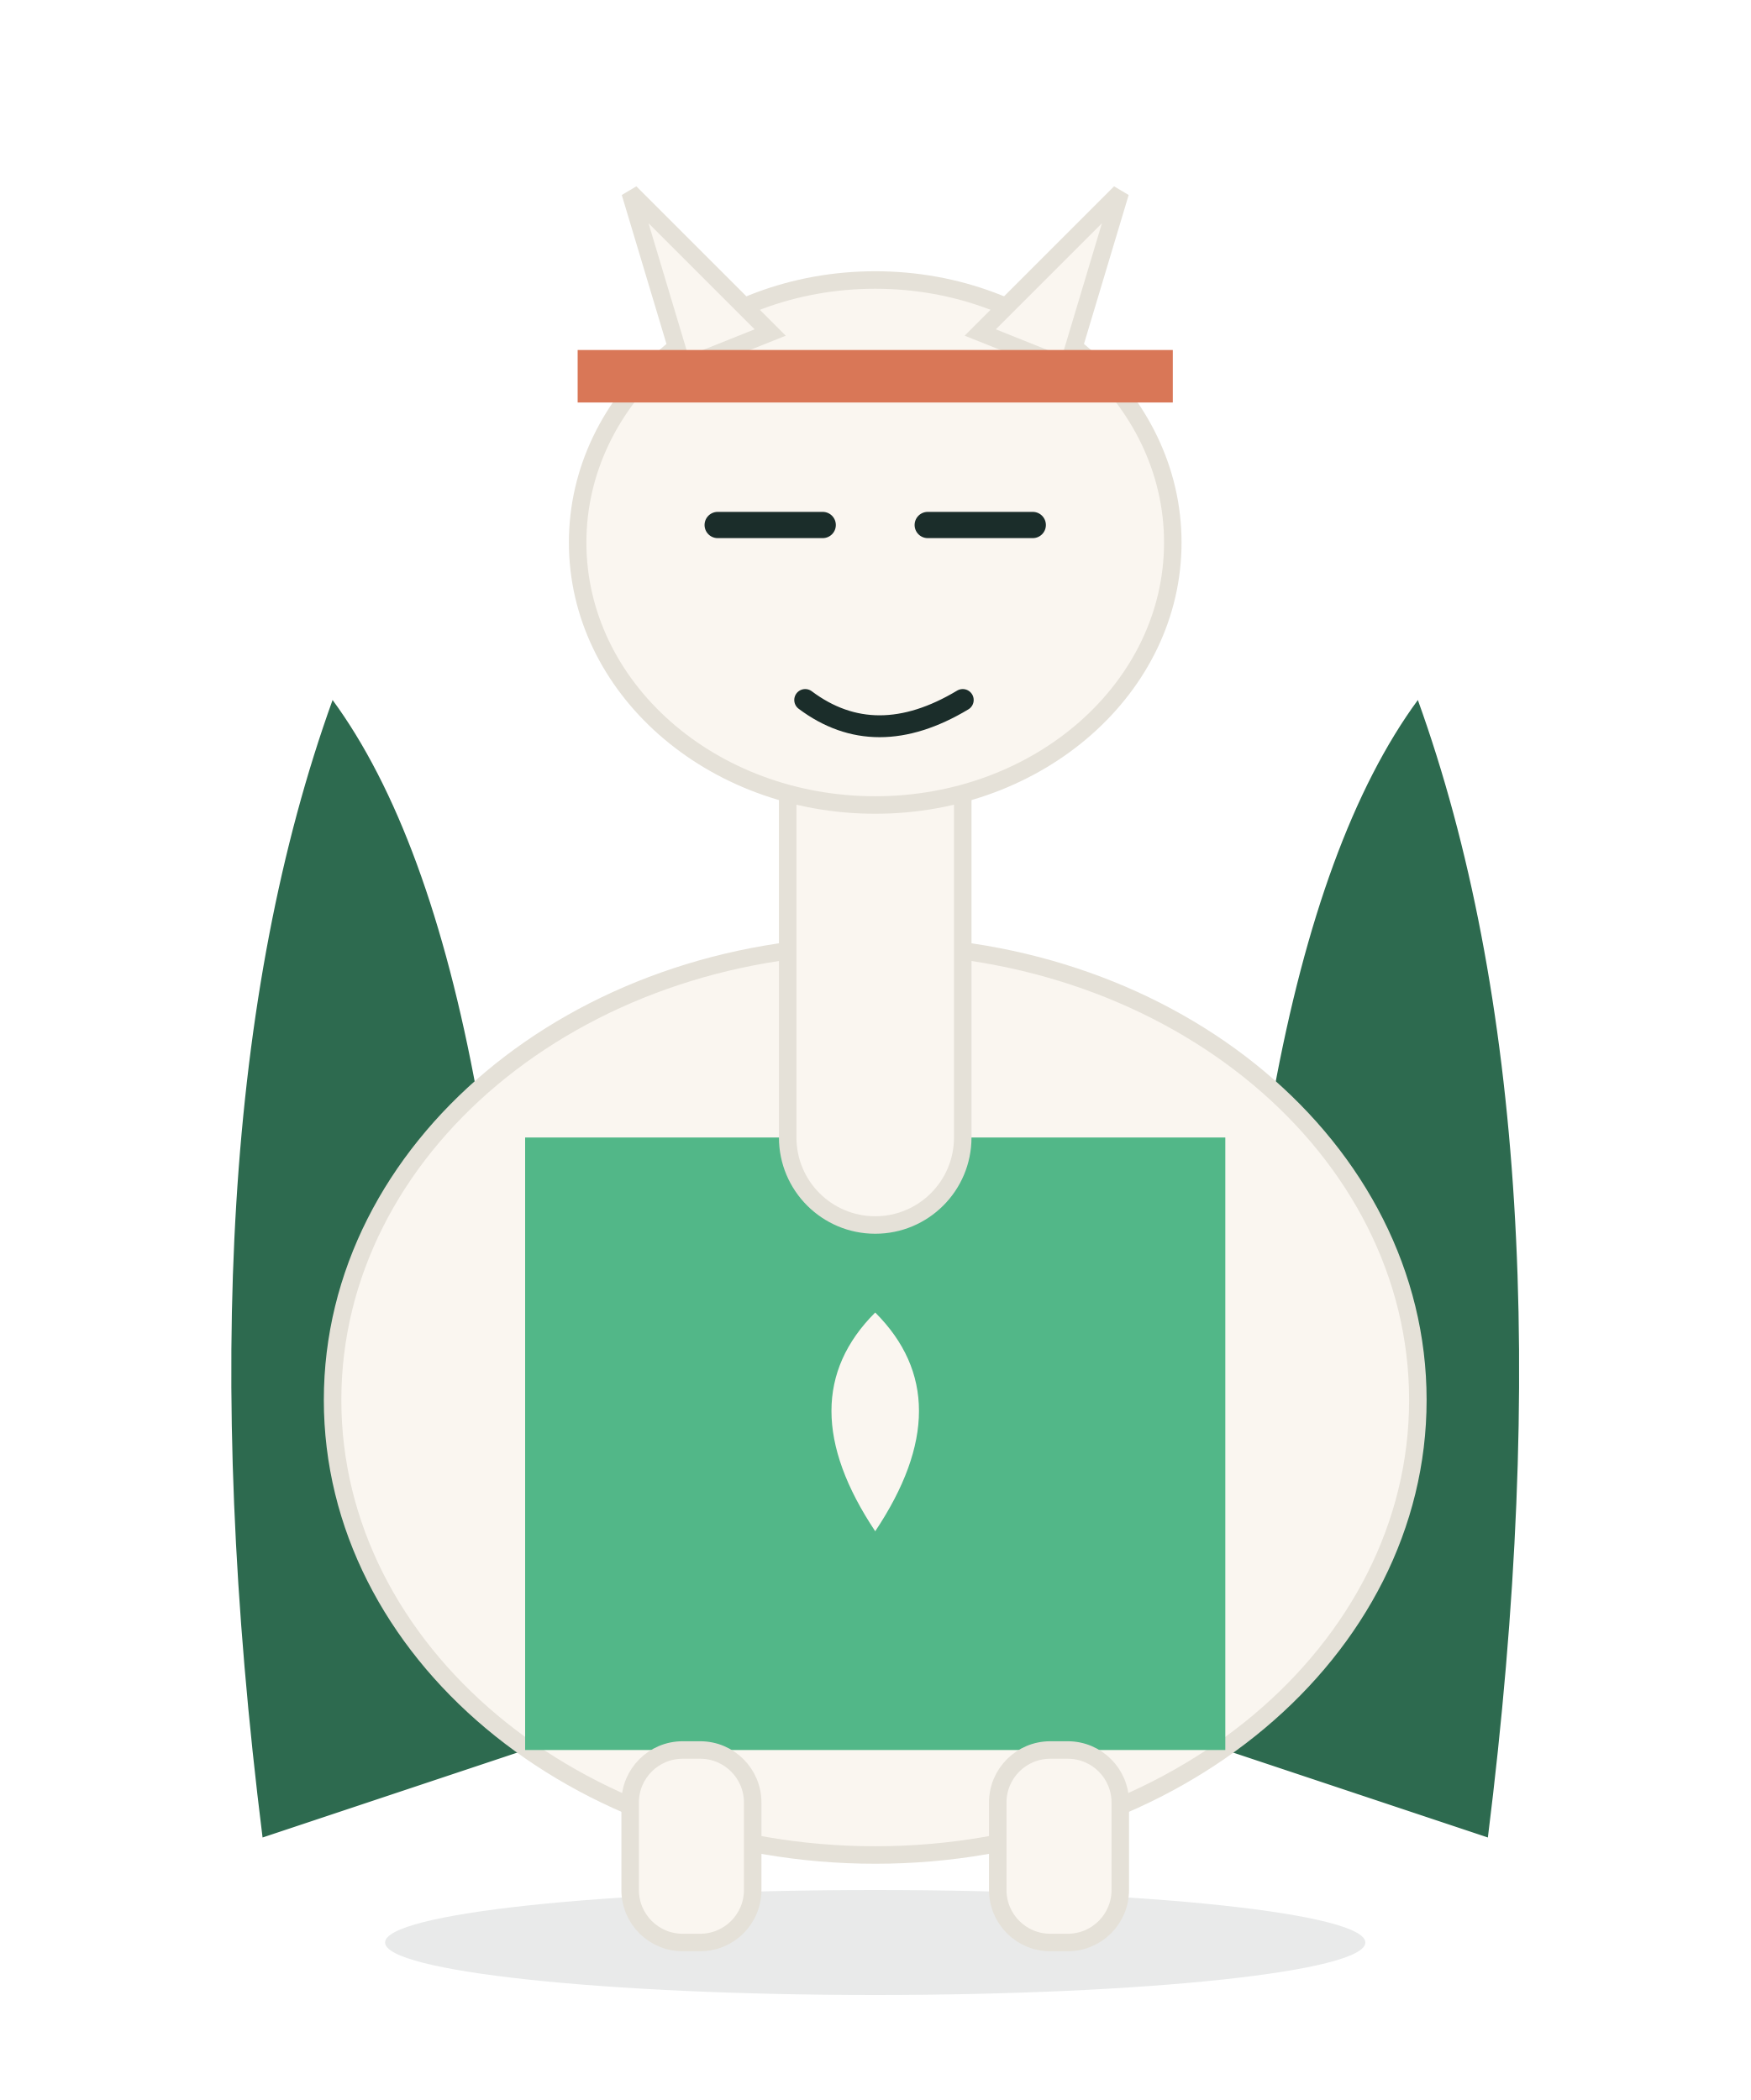
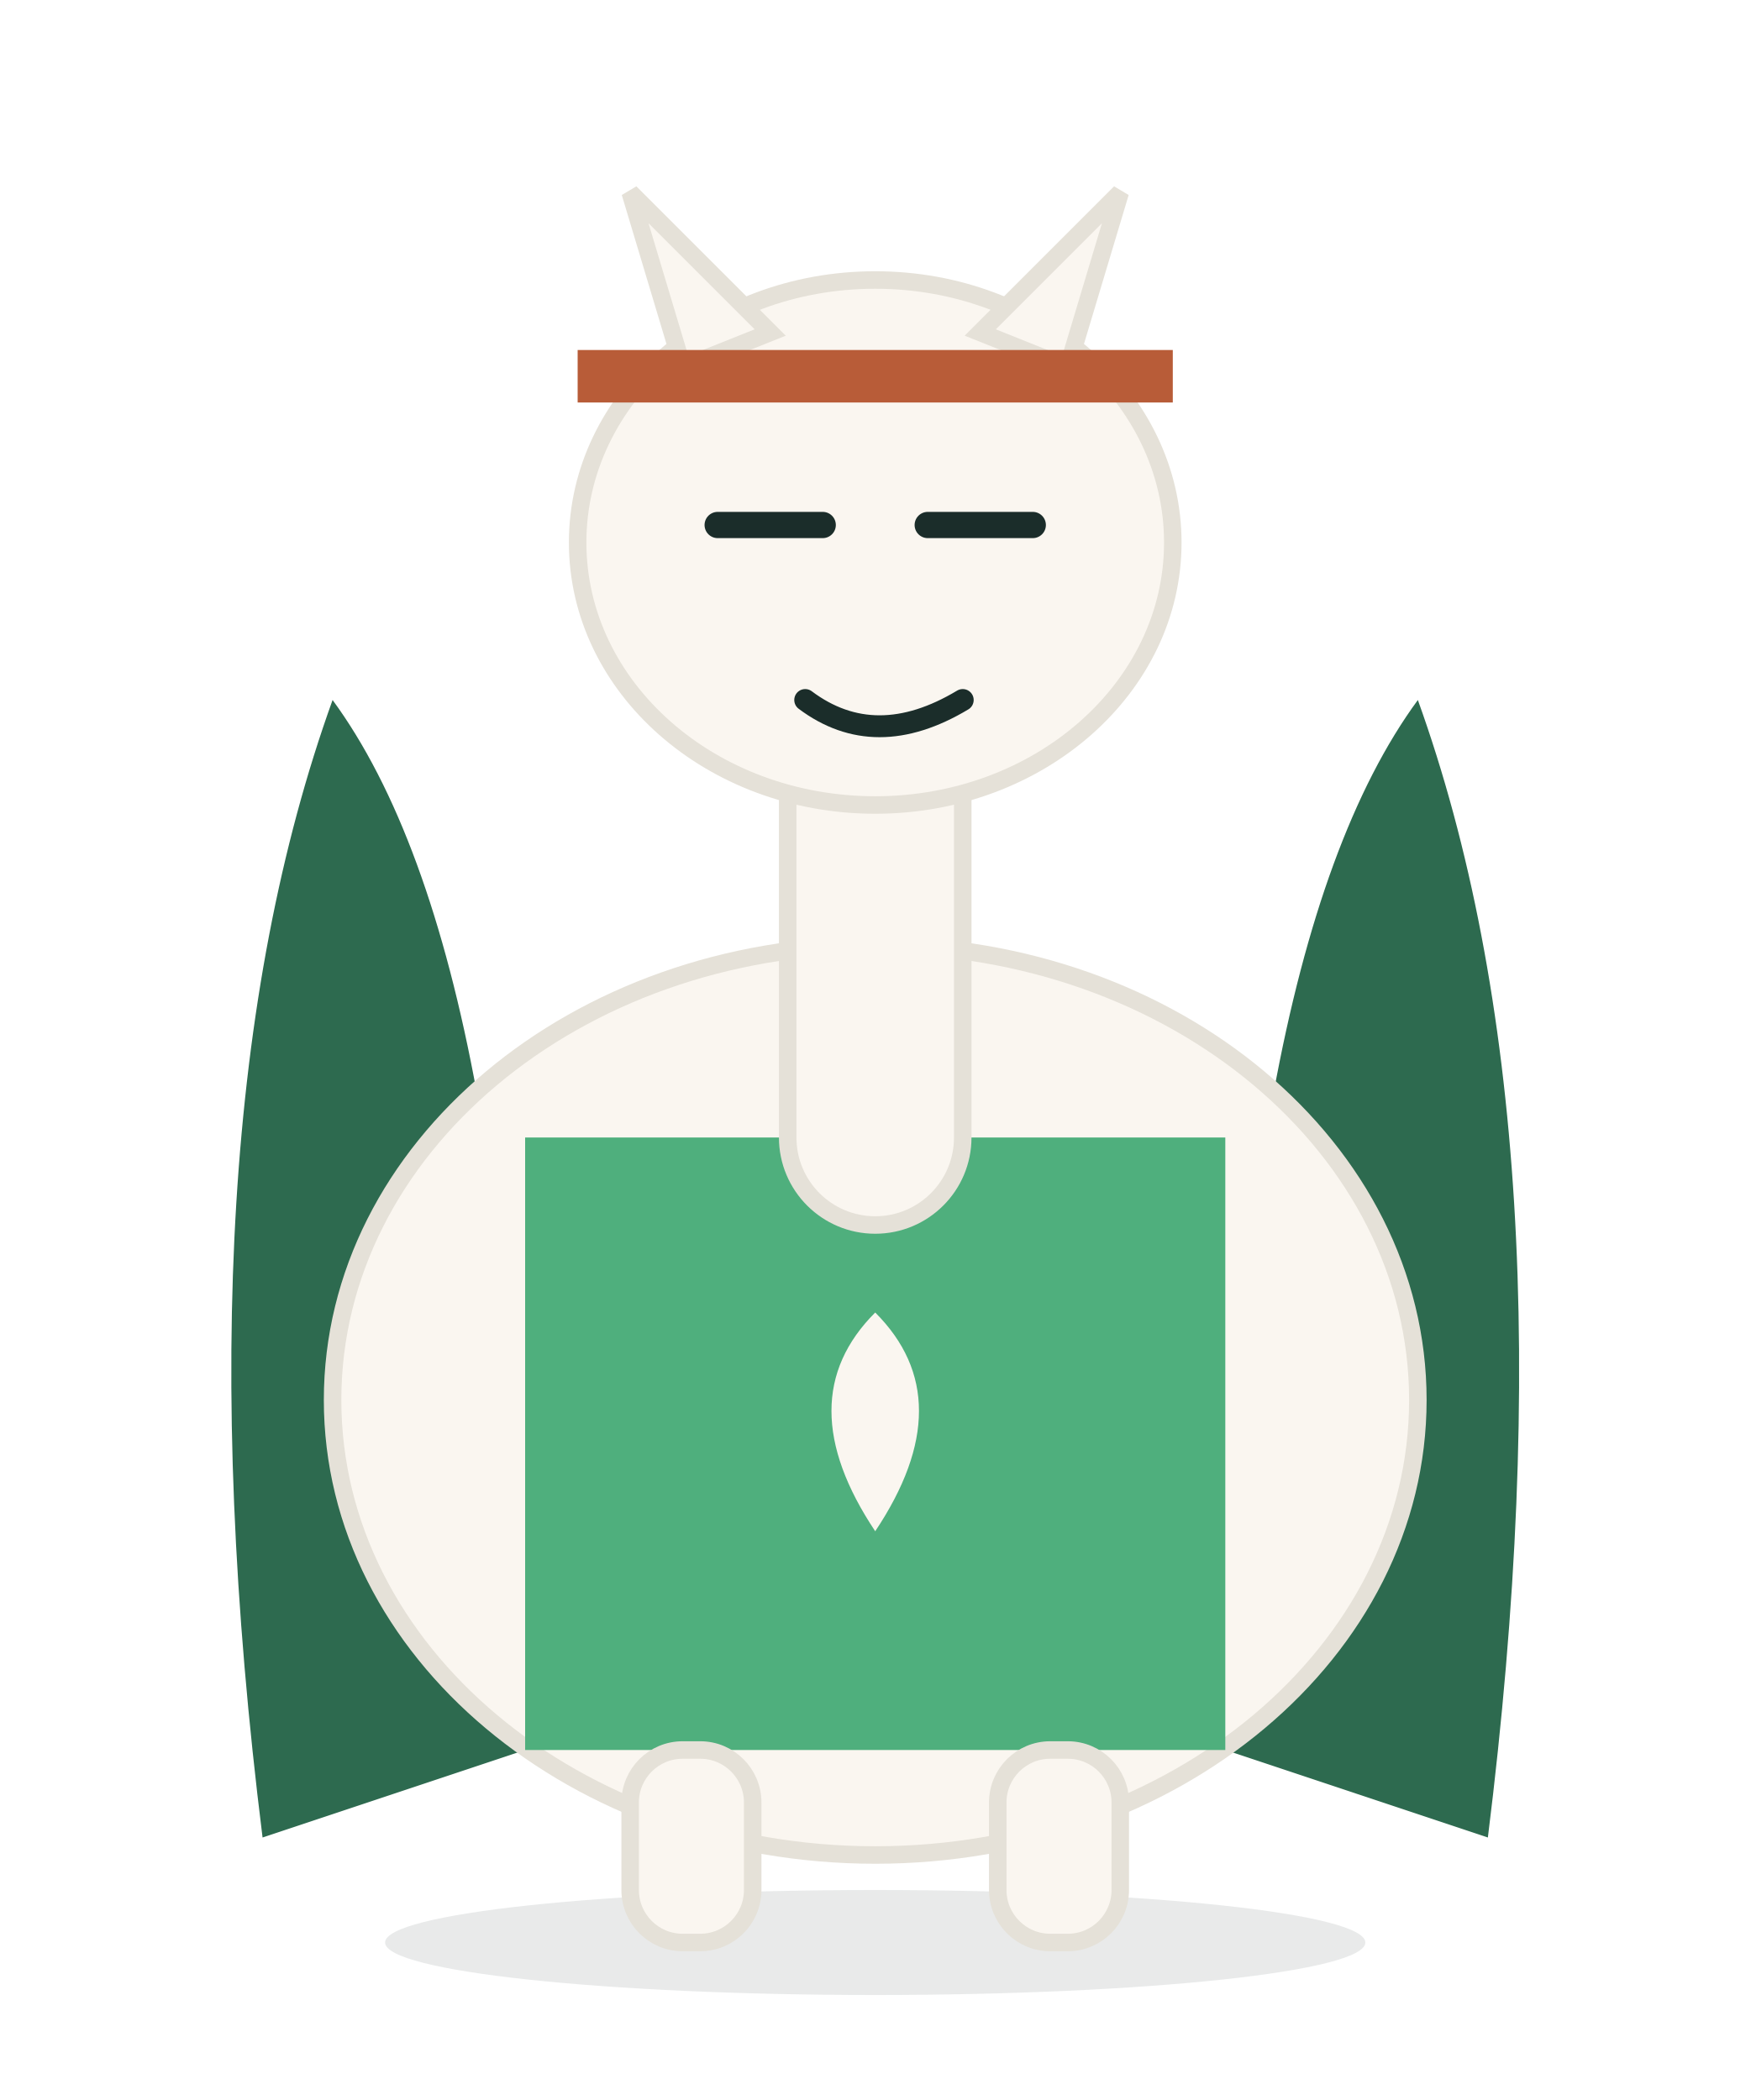
<svg xmlns="http://www.w3.org/2000/svg" viewBox="0 0 200 240" width="200" height="240" aria-label="Yapi eco warrior (placeholder)">
  <ellipse cx="100" cy="222" rx="56" ry="6" fill="#1B2D2A" opacity="0.10" />
  <path d="M 38 80 Q 60 110 60 200 L 30 210 Q 20 130 38 80 Z" fill="#2D6A4F" />
  <path d="M 162 80 Q 140 110 140 200 L 170 210 Q 180 130 162 80 Z" fill="#2D6A4F" />
  <ellipse cx="100" cy="160" rx="62" ry="52" fill="#FAF6F0" stroke="#E5E1D8" stroke-width="2" />
-   <path d="M 60 130 L 140 130 L 140 200 L 60 200 Z" fill="#52B788" />
+   <path d="M 60 130 L 140 130 L 140 200 L 60 200 Z" fill="#4FAF7D" />
  <path d="M 100 150 Q 90 160 100 175 Q 110 160 100 150 Z" fill="#FAF6F0" />
  <rect x="72" y="200" width="14" height="22" rx="6" fill="#FAF6F0" stroke="#E5E1D8" stroke-width="2" />
  <rect x="114" y="200" width="14" height="22" rx="6" fill="#FAF6F0" stroke="#E5E1D8" stroke-width="2" />
  <rect x="90" y="80" width="20" height="60" rx="10" fill="#FAF6F0" stroke="#E5E1D8" stroke-width="2" />
  <ellipse cx="100" cy="62" rx="34" ry="30" fill="#FAF6F0" stroke="#E5E1D8" stroke-width="2" />
  <path d="M 78 42 L 72 22 L 88 38 Z" fill="#FAF6F0" stroke="#E5E1D8" stroke-width="2" />
  <path d="M 122 42 L 128 22 L 112 38 Z" fill="#FAF6F0" stroke="#E5E1D8" stroke-width="2" />
  <path d="M 82 60 L 94 60" stroke="#1B2D2A" stroke-width="3" stroke-linecap="round" />
  <path d="M 106 60 L 118 60" stroke="#1B2D2A" stroke-width="3" stroke-linecap="round" />
  <path d="M 92 80 Q 100 86 110 80" stroke="#1B2D2A" stroke-width="2.5" stroke-linecap="round" fill="none" />
-   <rect x="66" y="40" width="68" height="6" fill="#D97757" />
+   <rect x="66" y="40" width="68" height="6" fill="#B85C38" />
</svg>
